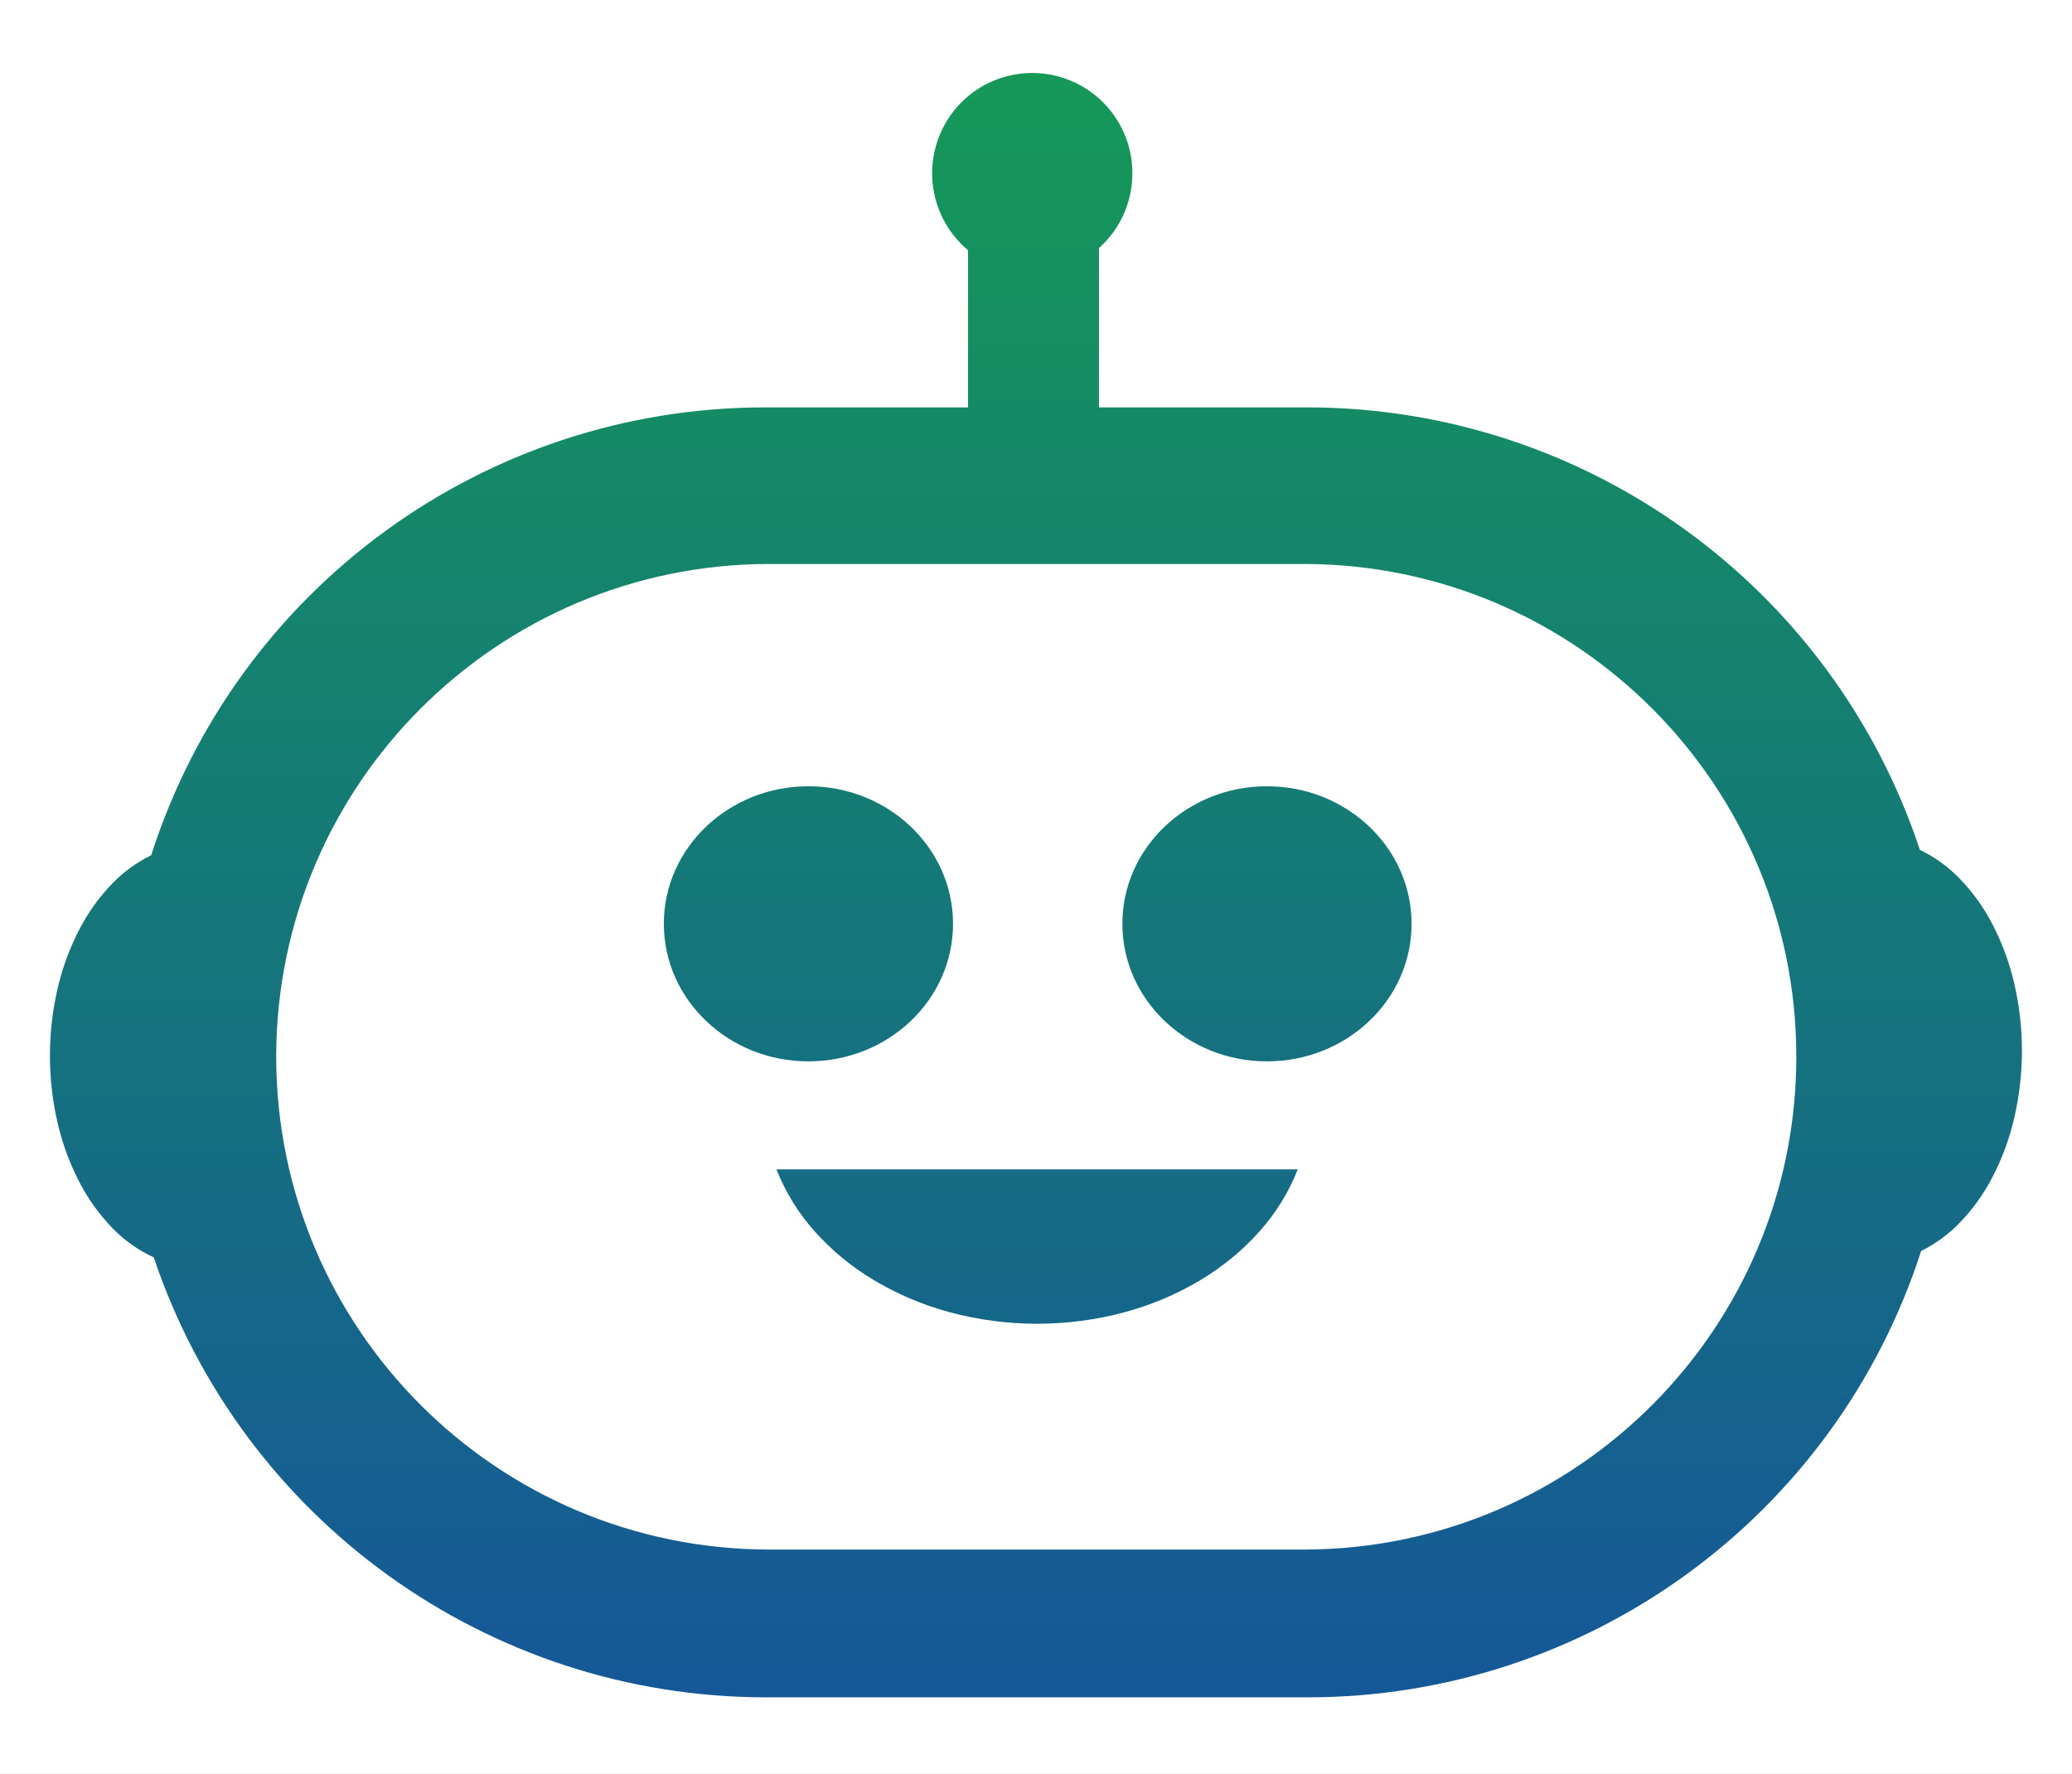
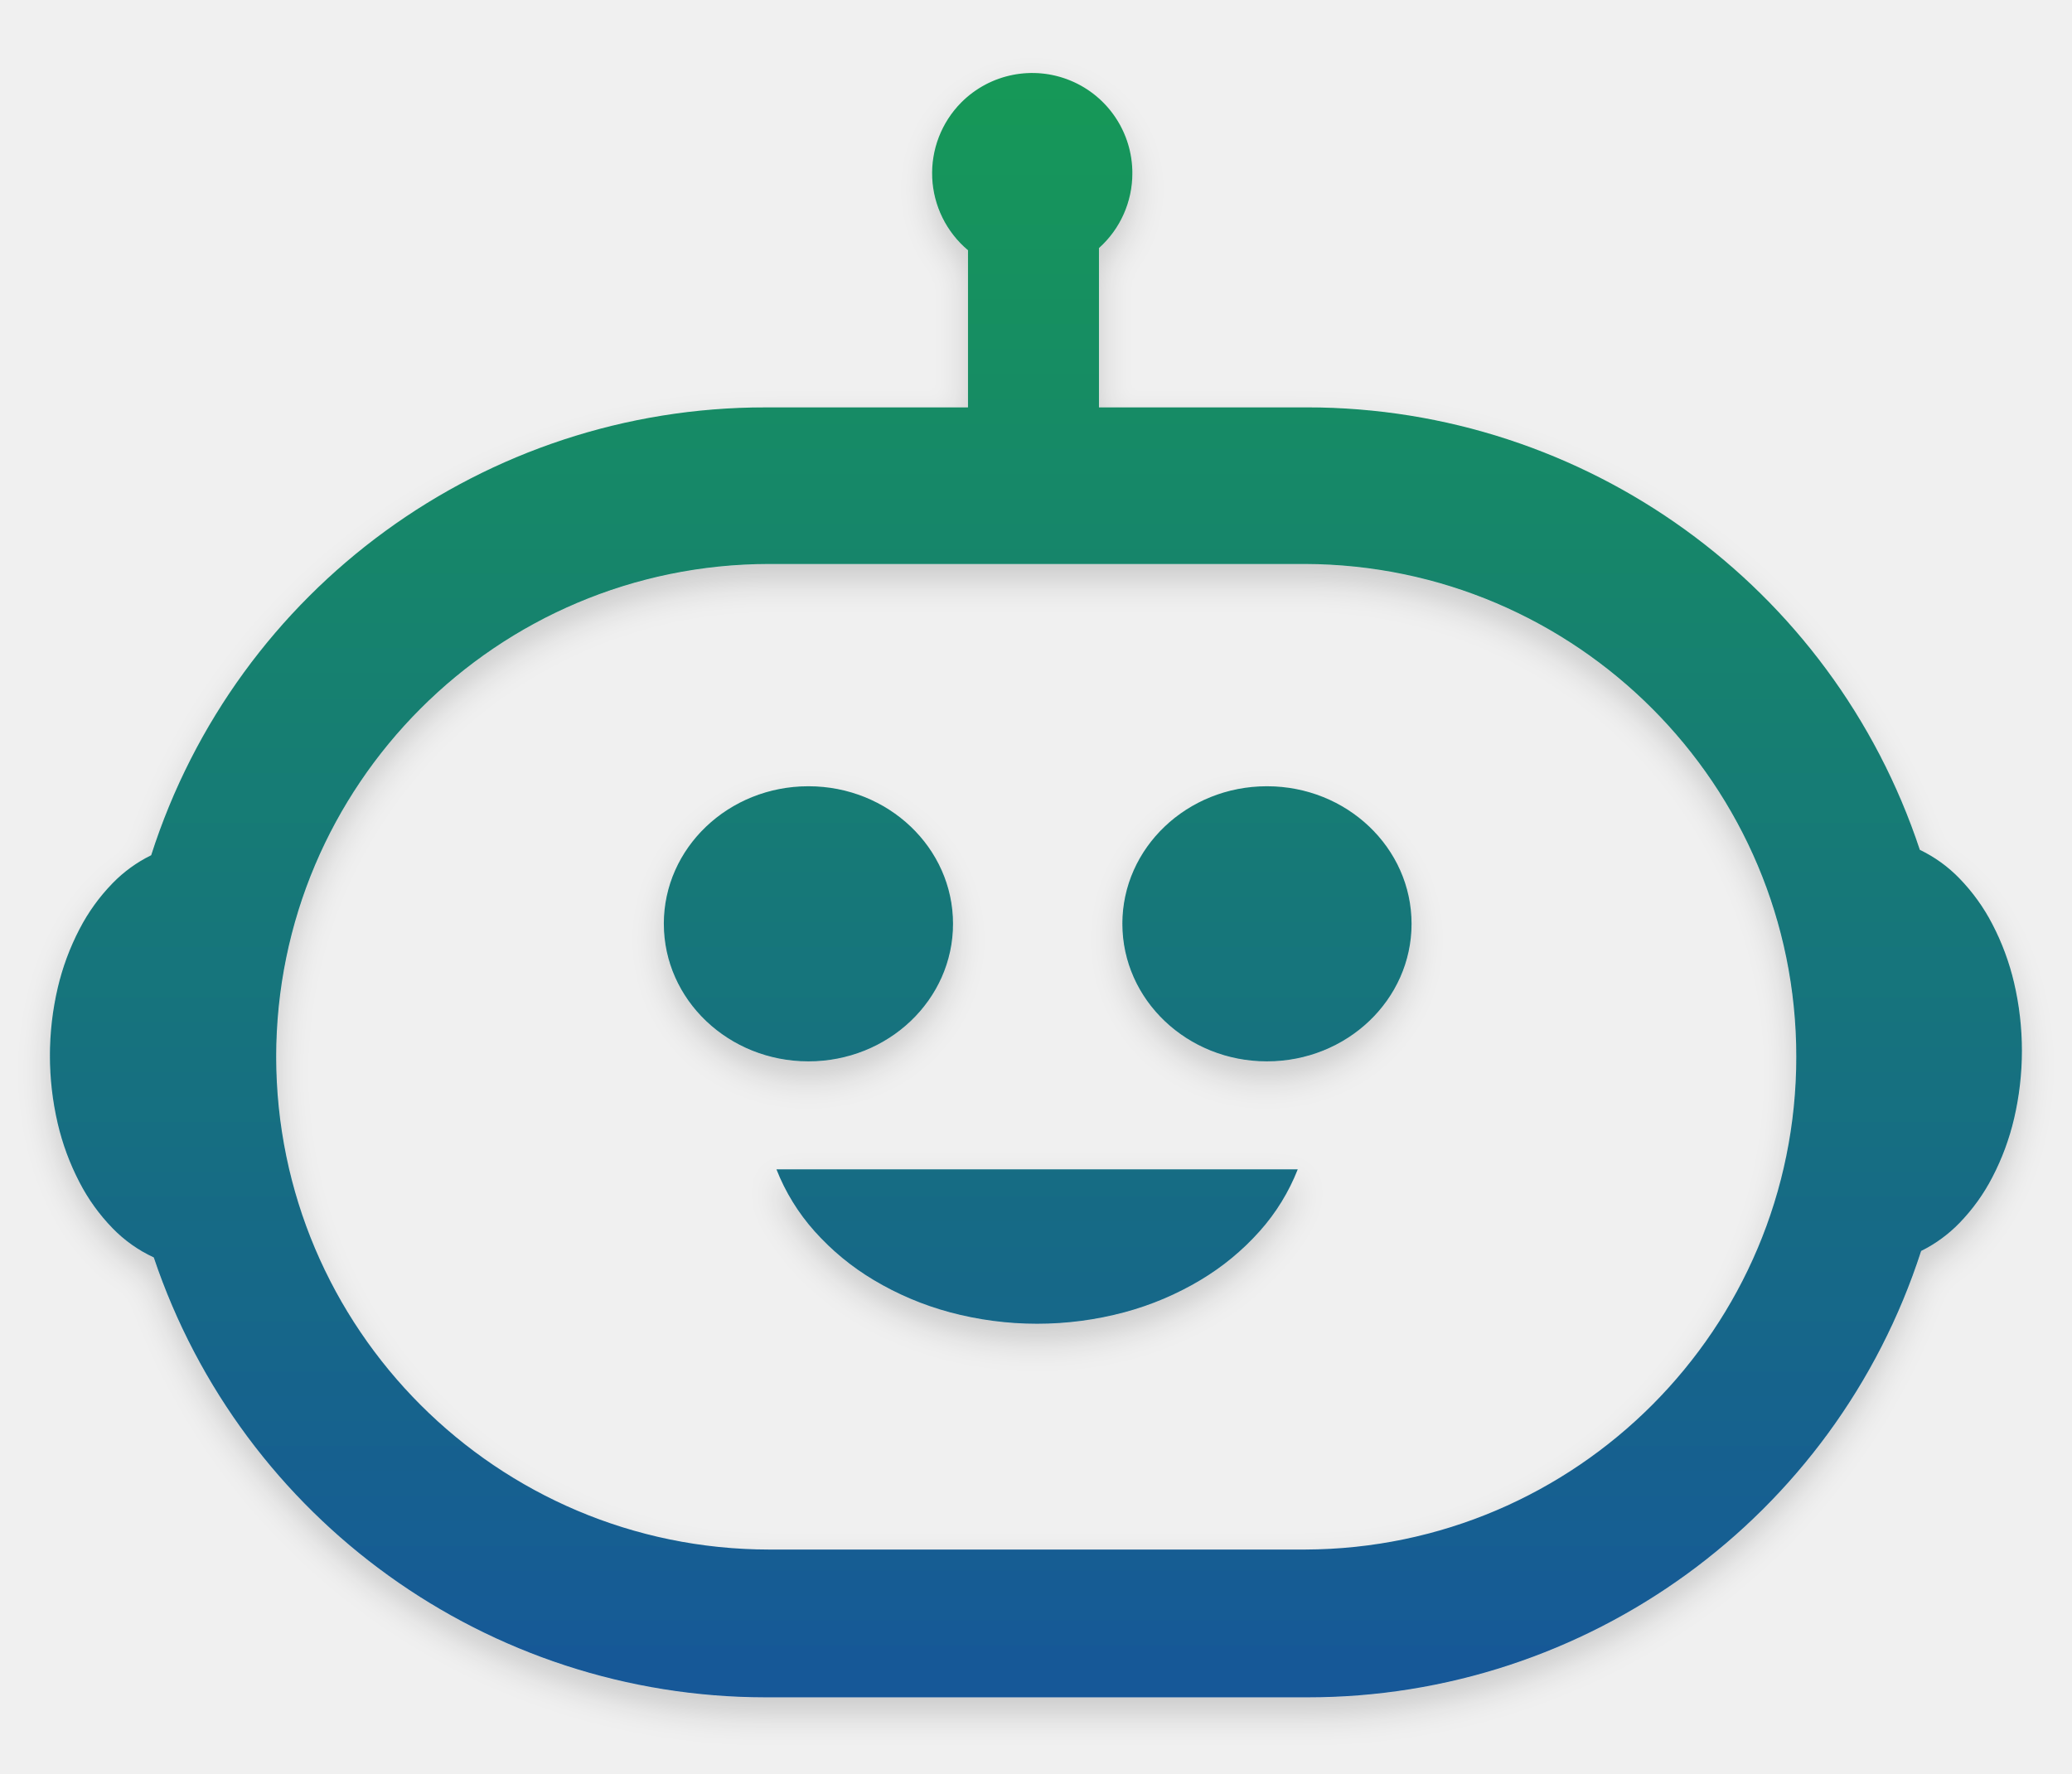
<svg xmlns="http://www.w3.org/2000/svg" width="389" height="333" viewBox="0 0 389 333">
  <defs>
    <linearGradient id="linear-gradient" x1="0.5" x2="0.5" y2="1" gradientUnits="objectBoundingBox">
      <stop offset="0" stop-color="#159957" />
      <stop offset="1" stop-color="#155799" />
    </linearGradient>
-     <clipPath id="clip-BuddyBot_-_Wide">
+     <filter id="Union_14" x="0.373" y="7.69" width="388.224" height="323.052" filterUnits="userSpaceOnUse">
+       <feOffset dy="3" input="SourceAlpha" />
+       <feGaussianBlur stdDeviation="3" result="blur" />
+       <feFlood flood-opacity="0.161" />
+       <feComposite operator="in" in2="blur" />
+       <feComposite in="SourceGraphic" />
+     </filter>
+     <clipPath id="clip-BuddyBotWide">
      <rect width="389" height="333" />
    </clipPath>
  </defs>
-   <g id="BuddyBot_-_Wide" data-name="BuddyBot - Wide" clip-path="url(#clip-BuddyBot_-_Wide)">
-     <rect width="389" height="333" fill="#fff" />
-     <path id="Union_14" data-name="Union 14" d="M134.373,305.052A121.242,121.242,0,0,1,19.5,222.443a25.851,25.851,0,0,1-7.738-5.485A36.12,36.12,0,0,1,5.55,208.33,47.114,47.114,0,0,1,1.468,197.3a56.023,56.023,0,0,1,0-25.481A47.1,47.1,0,0,1,5.55,160.8a36.086,36.086,0,0,1,6.214-8.627,26.1,26.1,0,0,1,7.249-5.259,121,121,0,0,1,115.359-84.1h37.99V33.3A18.876,18.876,0,0,1,171.131,5.52a18.8,18.8,0,0,1,32.09,13.325,18.817,18.817,0,0,1-6.27,14.051V62.809h39.083A121.235,121.235,0,0,1,351.063,145.9a26.014,26.014,0,0,1,7.4,5.328,36.085,36.085,0,0,1,6.215,8.626,47.064,47.064,0,0,1,4.082,11.026,56.027,56.027,0,0,1,0,25.482,47.035,47.035,0,0,1-4.082,11.026,36.119,36.119,0,0,1-6.215,8.627,26.151,26.151,0,0,1-7.157,5.214,121,121,0,0,1-115.269,83.823ZM42.478,184.763A92.647,92.647,0,0,0,135.02,277.3H235.631a92.542,92.542,0,0,0,0-185.083H135.02A92.647,92.647,0,0,0,42.478,184.763ZM168.9,232.726a56.174,56.174,0,0,1-14.225-6.03,47.431,47.431,0,0,1-11.128-9.18A38.552,38.552,0,0,1,136.4,205.9h97.873a38.57,38.57,0,0,1-7.15,11.618A47.431,47.431,0,0,1,216,226.7a56.167,56.167,0,0,1-14.224,6.03,63.375,63.375,0,0,1-32.87,0Zm32.442-72.934c0-14.267,12.154-25.832,27.148-25.832s27.148,11.565,27.148,25.832-12.154,25.831-27.148,25.831S201.346,174.057,201.346,159.791Zm-86.086,0c0-14.267,12.155-25.832,27.148-25.832s27.148,11.565,27.148,25.832-12.154,25.831-27.148,25.831S115.26,174.057,115.26,159.791Z" transform="translate(9.373 13.69)" fill="url(#linear-gradient)" />
+   <g id="BuddyBotWide" clip-path="url(#clip-BuddyBotWide)">
+     <g transform="matrix(1, 0, 0, 1, 0, 0)" filter="url(#Union_14)">
+       <path id="Union_14-2" data-name="Union 14" d="M134.373,305.052A121.242,121.242,0,0,1,19.5,222.443a25.851,25.851,0,0,1-7.738-5.485A36.12,36.12,0,0,1,5.55,208.33,47.114,47.114,0,0,1,1.468,197.3a56.023,56.023,0,0,1,0-25.481A47.1,47.1,0,0,1,5.55,160.8a36.086,36.086,0,0,1,6.214-8.627,26.1,26.1,0,0,1,7.249-5.259,121,121,0,0,1,115.359-84.1h37.99V33.3A18.876,18.876,0,0,1,171.131,5.52a18.8,18.8,0,0,1,32.09,13.325,18.817,18.817,0,0,1-6.27,14.051V62.809h39.083A121.235,121.235,0,0,1,351.063,145.9a26.014,26.014,0,0,1,7.4,5.328,36.085,36.085,0,0,1,6.215,8.626,47.064,47.064,0,0,1,4.082,11.026,56.027,56.027,0,0,1,0,25.482,47.035,47.035,0,0,1-4.082,11.026,36.119,36.119,0,0,1-6.215,8.627,26.151,26.151,0,0,1-7.157,5.214,121,121,0,0,1-115.269,83.823ZM42.478,184.763A92.647,92.647,0,0,0,135.02,277.3H235.631a92.542,92.542,0,0,0,0-185.083H135.02A92.647,92.647,0,0,0,42.478,184.763ZM168.9,232.726a56.174,56.174,0,0,1-14.225-6.03,47.431,47.431,0,0,1-11.128-9.18A38.552,38.552,0,0,1,136.4,205.9h97.873a38.57,38.57,0,0,1-7.15,11.618A47.431,47.431,0,0,1,216,226.7a56.167,56.167,0,0,1-14.224,6.03,63.375,63.375,0,0,1-32.87,0Zm32.442-72.934c0-14.267,12.154-25.832,27.148-25.832s27.148,11.565,27.148,25.832-12.154,25.831-27.148,25.831S201.346,174.057,201.346,159.791Zm-86.086,0c0-14.267,12.155-25.832,27.148-25.832s27.148,11.565,27.148,25.832-12.154,25.831-27.148,25.831S115.26,174.057,115.26,159.791Z" transform="translate(9.37 13.69)" fill="url(#linear-gradient)" />
+     </g>
  </g>
</svg>
